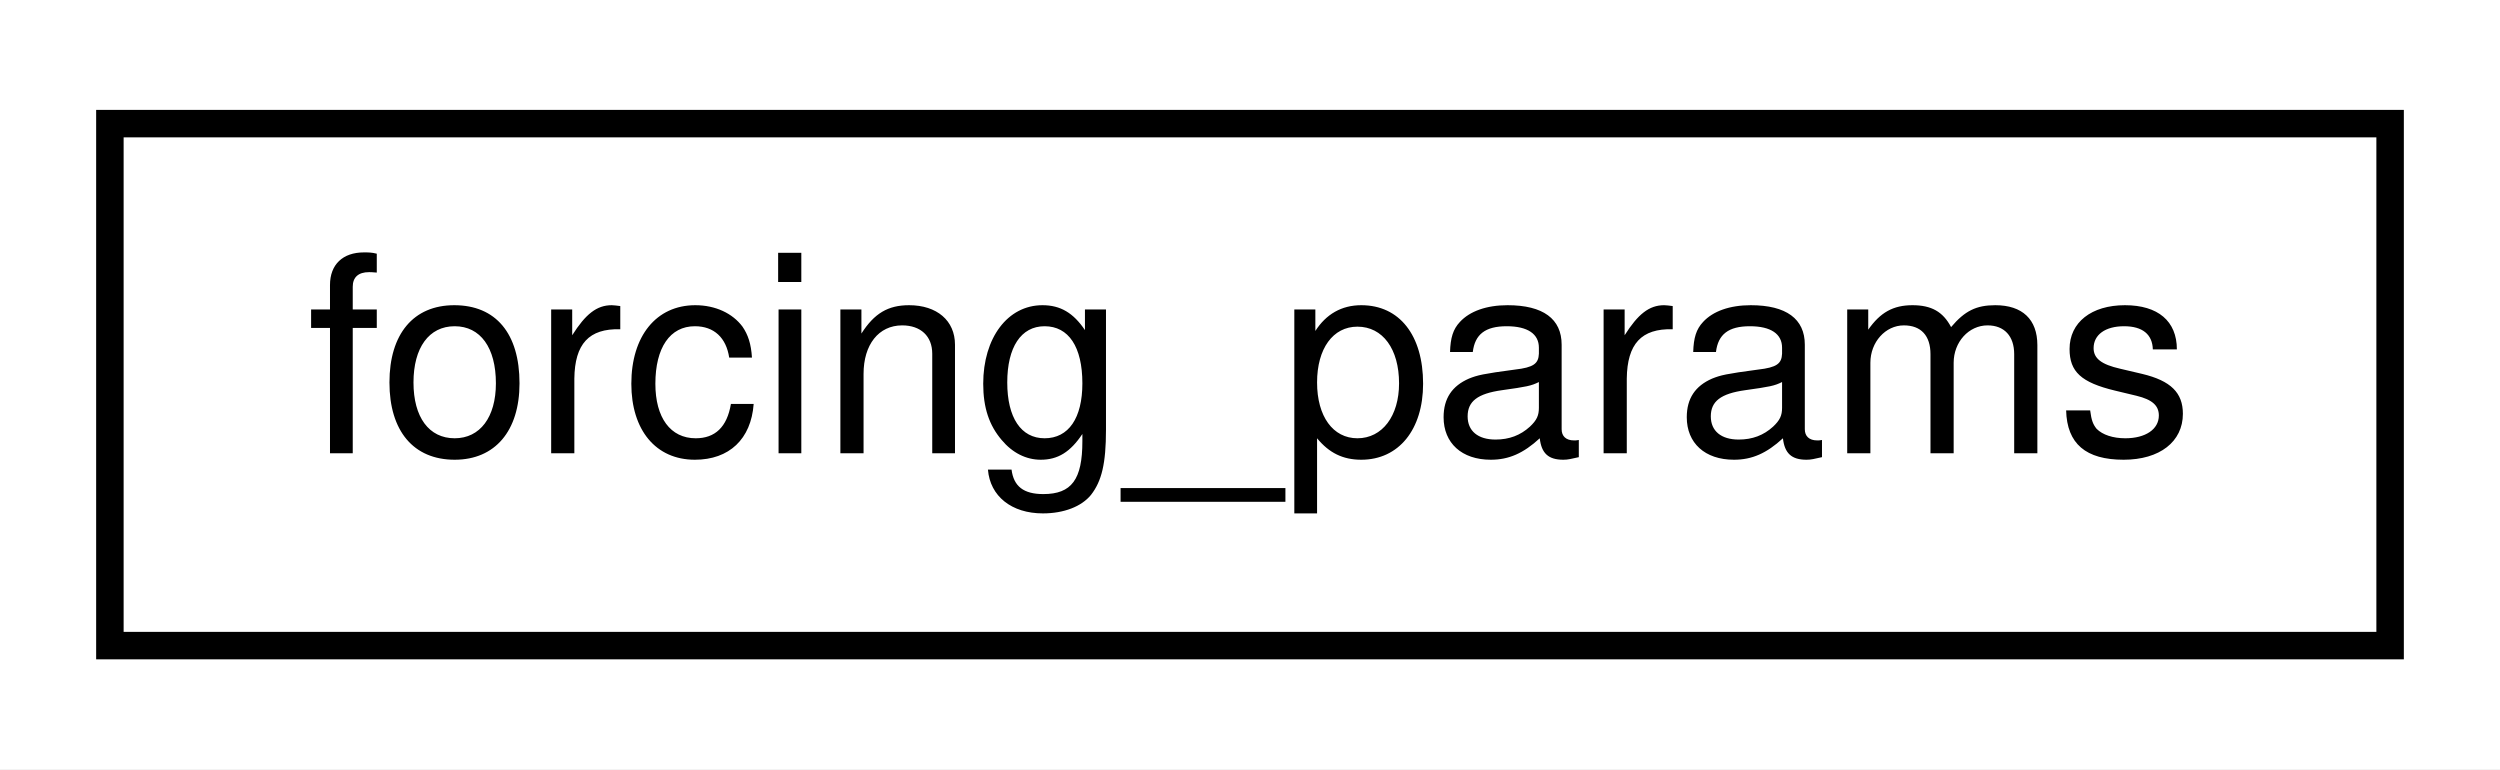
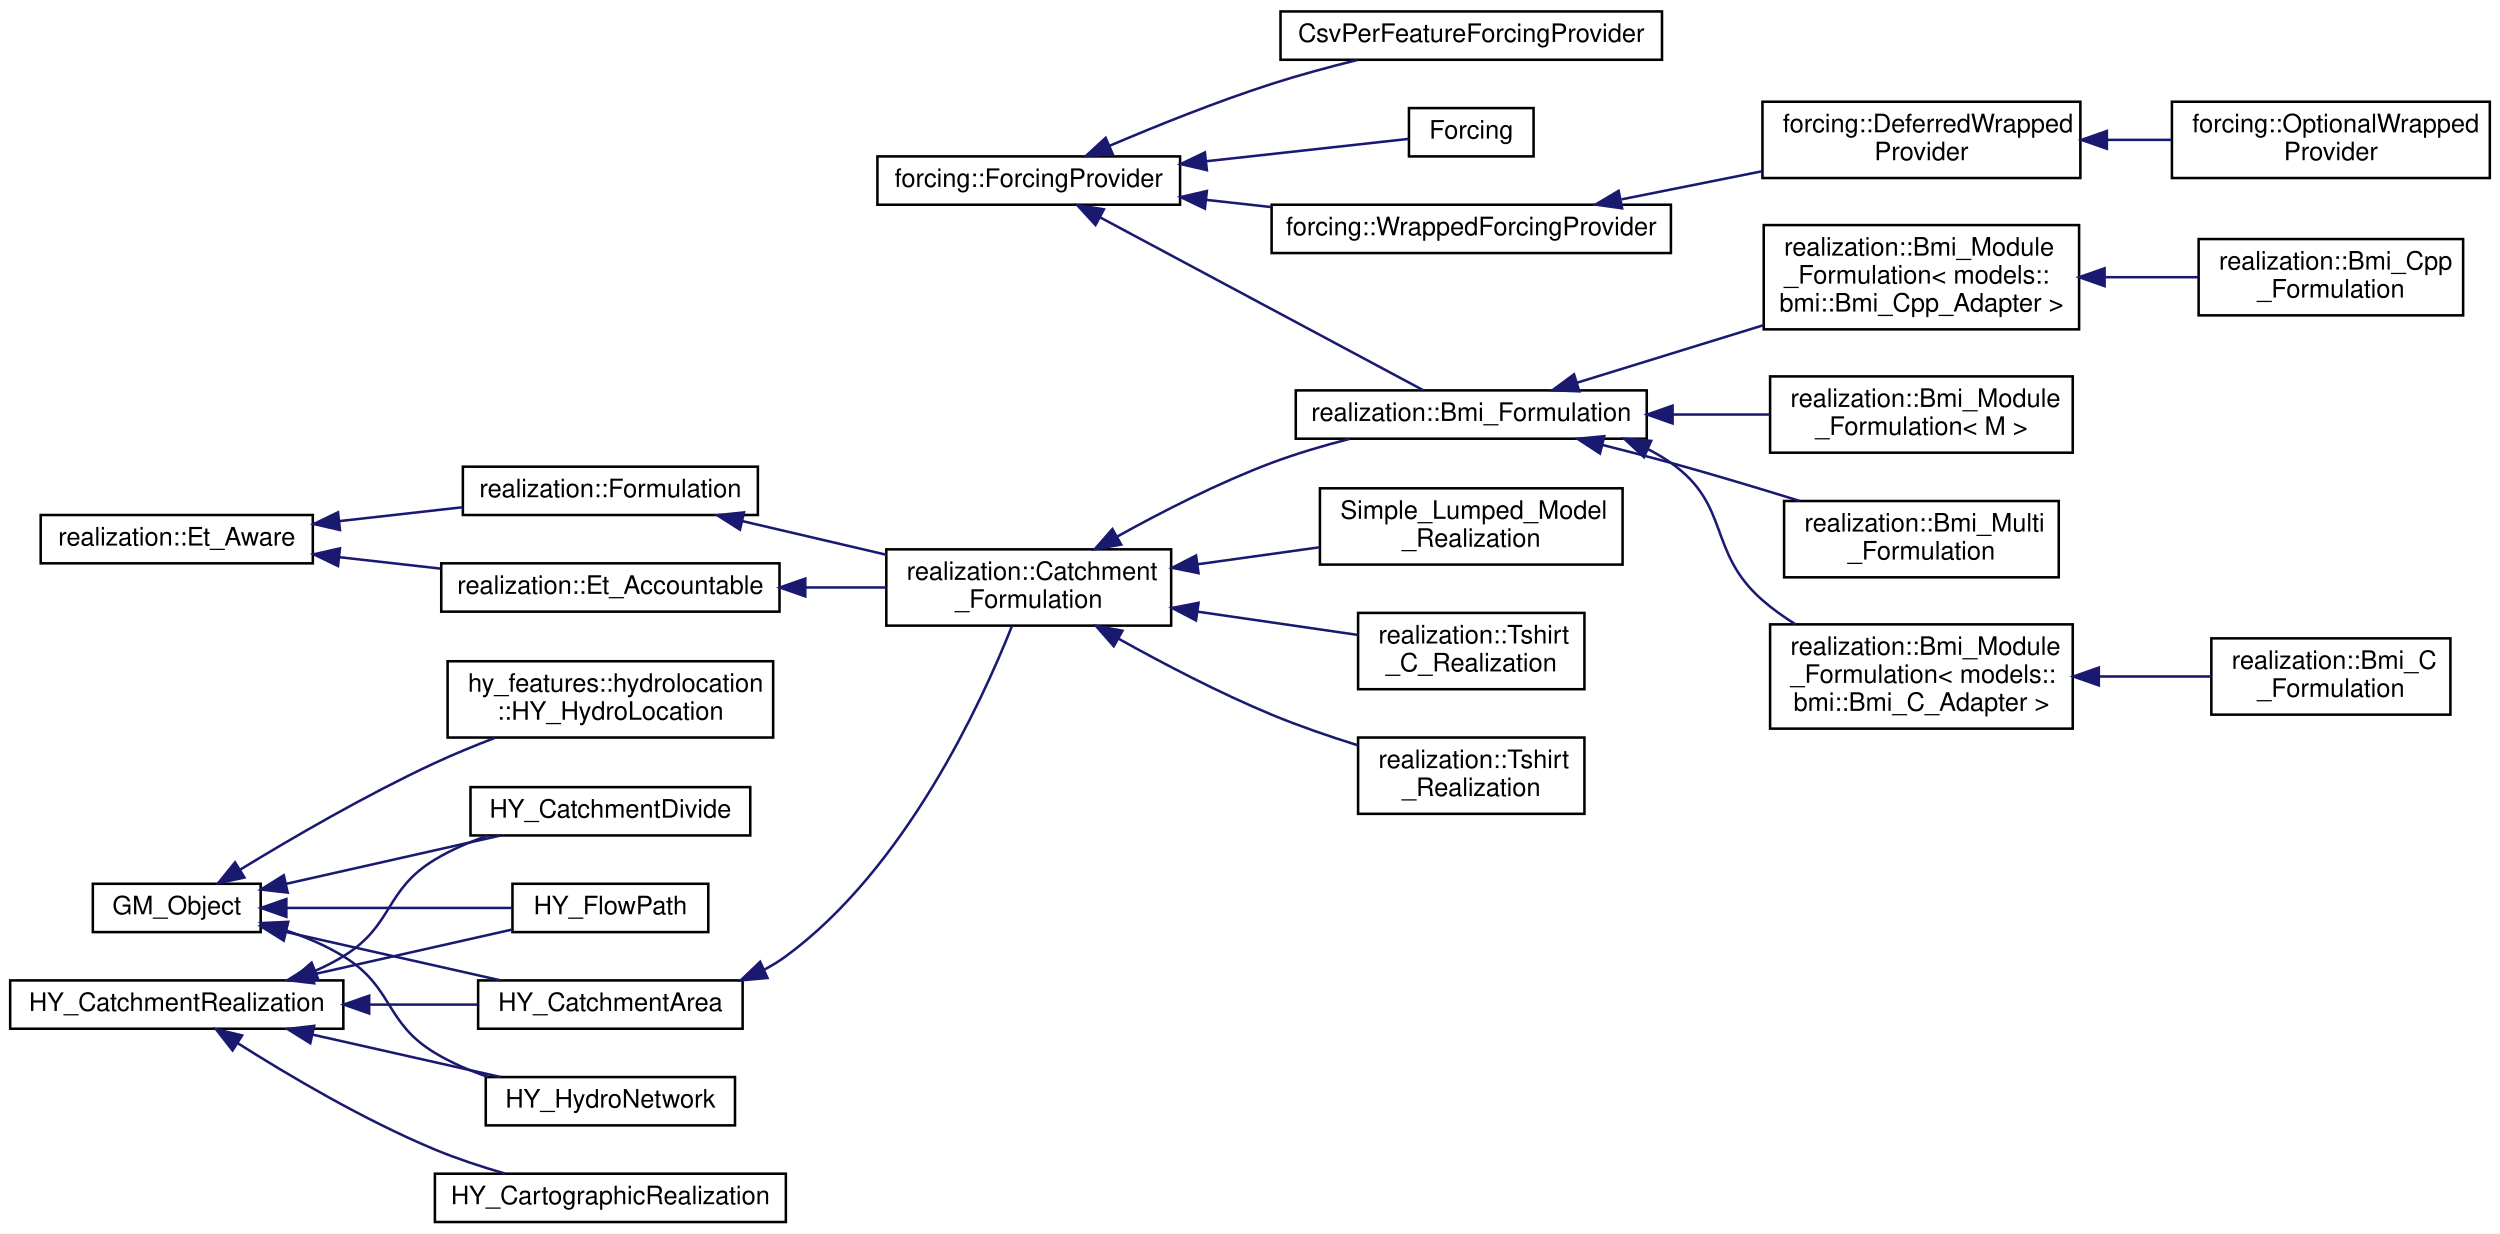
- <svg xmlns="http://www.w3.org/2000/svg" xmlns:xlink="http://www.w3.org/1999/xlink" width="91pt" height="28pt" viewBox="0.00 0.00 91.00 28.00">
-   <g id="graph0" class="graph" transform="scale(1 1) rotate(0) translate(4 24)">
-     <polygon fill="white" stroke="transparent" points="-4,4 -4,-24 87,-24 87,4 -4,4" />
+ <svg xmlns="http://www.w3.org/2000/svg" xmlns:xlink="http://www.w3.org/1999/xlink" width="983pt" height="485pt" viewBox="0.00 0.00 983.00 485.00">
+   <g id="graph0" class="graph" transform="scale(1 1) rotate(0) translate(4 481)">
+     <polygon fill="white" stroke="transparent" points="-4,4 -4,-481 979,-481 979,4 -4,4" />
    <g id="node1" class="node">
      <g id="a_node1">
-         <a xlink:href="structforcing__params.html" target="_top" xlink:title="forcing_params providing configuration information for forcing time period and source.">
-           <polygon fill="white" stroke="black" points="0,-0.5 0,-19.5 83,-19.5 83,-0.5 0,-0.5" />
-           <text text-anchor="middle" x="41.5" y="-7.5" font-family="Helvetica,sans-Serif" font-size="10.00">forcing_params</text>
-         </a>
-       </g>
+         <a xlink:href="classforcing_1_1_forcing_provider.html" target="_top" xlink:title="An abstraction interface for types that provides forcing data.">
+           <polygon fill="white" stroke="black" points="341,-400.5 341,-419.5 460,-419.5 460,-400.5 341,-400.5" />
+           <text text-anchor="middle" x="400.5" y="-407.5" font-family="Helvetica,sans-Serif" font-size="10.00">forcing::ForcingProvider</text>
+         </a>
+       </g>
+     </g>
+     <g id="node2" class="node">
+       <g id="a_node2">
+         <a xlink:href="class_csv_per_feature_forcing_provider.html" target="_top" xlink:title="Forcing class providing time-series precipiation forcing data to the model.">
+           <polygon fill="white" stroke="black" points="499.5,-457.5 499.5,-476.5 649.5,-476.5 649.5,-457.5 499.5,-457.5" />
+           <text text-anchor="middle" x="574.5" y="-464.5" font-family="Helvetica,sans-Serif" font-size="10.00">CsvPerFeatureForcingProvider</text>
+         </a>
+       </g>
+     </g>
+     <g id="edge1" class="edge">
+       <path fill="none" stroke="midnightblue" d="M432.23,-423.65C450.52,-431.44 474.31,-441.02 496,-448 506.81,-451.48 518.65,-454.68 529.75,-457.42" />
+       <polygon fill="midnightblue" stroke="midnightblue" points="433.52,-420.39 422.95,-419.64 430.74,-426.82 433.52,-420.39" />
+     </g>
+     <g id="node3" class="node">
+       <g id="a_node3">
+         <a xlink:href="class_forcing.html" target="_top" xlink:title="Forcing class providing time-series precipiation forcing data to the model.">
+           <polygon fill="white" stroke="black" points="550,-419.5 550,-438.5 599,-438.5 599,-419.5 550,-419.5" />
+           <text text-anchor="middle" x="574.5" y="-426.5" font-family="Helvetica,sans-Serif" font-size="10.00">Forcing</text>
+         </a>
+       </g>
+     </g>
+     <g id="edge2" class="edge">
+       <path fill="none" stroke="midnightblue" d="M470.46,-417.62C498.67,-420.73 529.43,-424.13 549.93,-426.4" />
+       <polygon fill="midnightblue" stroke="midnightblue" points="470.54,-414.1 460.21,-416.49 469.77,-421.06 470.54,-414.1" />
+     </g>
+     <g id="node4" class="node">
+       <g id="a_node4">
+         <a xlink:href="classforcing_1_1_wrapped_forcing_provider.html" target="_top" xlink:title="Simple implementation that basically wraps another instance.">
+           <polygon fill="white" stroke="black" points="496,-381.5 496,-400.5 653,-400.5 653,-381.5 496,-381.5" />
+           <text text-anchor="middle" x="574.5" y="-388.5" font-family="Helvetica,sans-Serif" font-size="10.00">forcing::WrappedForcingProvider</text>
+         </a>
+       </g>
+     </g>
+     <g id="edge3" class="edge">
+       <path fill="none" stroke="midnightblue" d="M470.33,-402.4C478.73,-401.47 487.37,-400.51 495.89,-399.57" />
+       <polygon fill="midnightblue" stroke="midnightblue" points="469.77,-398.94 460.21,-403.51 470.54,-405.9 469.77,-398.94" />
+     </g>
+     <g id="node7" class="node">
+       <g id="a_node7">
+         <a xlink:href="classrealization_1_1_bmi___formulation.html" target="_top" xlink:title="Abstraction of formulation with backing model object(s) that implements the BMI.">
+           <polygon fill="white" stroke="black" points="505.5,-308.5 505.5,-327.5 643.5,-327.5 643.5,-308.5 505.5,-308.5" />
+           <text text-anchor="middle" x="574.5" y="-315.5" font-family="Helvetica,sans-Serif" font-size="10.00">realization::Bmi_Formulation</text>
+         </a>
+       </g>
+     </g>
+     <g id="edge6" class="edge">
+       <path fill="none" stroke="midnightblue" d="M428.44,-395.59C463.94,-376.6 525.42,-343.72 555.66,-327.54" />
+       <polygon fill="midnightblue" stroke="midnightblue" points="426.75,-392.53 419.58,-400.33 430.05,-398.7 426.75,-392.53" />
+     </g>
+     <g id="node5" class="node">
+       <g id="a_node5">
+         <a xlink:href="classforcing_1_1_deferred_wrapped_provider.html" target="_top" xlink:title="A specialized @WrappedForcingProvider that is created without first knowing the backing source it wra...">
+           <polygon fill="white" stroke="black" points="689,-411 689,-441 814,-441 814,-411 689,-411" />
+           <text text-anchor="start" x="697" y="-429" font-family="Helvetica,sans-Serif" font-size="10.00">forcing::DeferredWrapped</text>
+           <text text-anchor="middle" x="751.5" y="-418" font-family="Helvetica,sans-Serif" font-size="10.00">Provider</text>
+         </a>
+       </g>
+     </g>
+     <g id="edge4" class="edge">
+       <path fill="none" stroke="midnightblue" d="M633.55,-402.61C651.32,-406.16 670.93,-410.09 688.92,-413.68" />
+       <polygon fill="midnightblue" stroke="midnightblue" points="633.81,-399.09 623.32,-400.56 632.44,-405.96 633.81,-399.09" />
+     </g>
+     <g id="node6" class="node">
+       <g id="a_node6">
+         <a xlink:href="classforcing_1_1_optional_wrapped_provider.html" target="_top" xlink:title="Extension of DeferredWrappedProvider, where default values can be used instead of a backing provider.">
+           <polygon fill="white" stroke="black" points="850,-411 850,-441 975,-441 975,-411 850,-411" />
+           <text text-anchor="start" x="858" y="-429" font-family="Helvetica,sans-Serif" font-size="10.00">forcing::OptionalWrapped</text>
+           <text text-anchor="middle" x="912.5" y="-418" font-family="Helvetica,sans-Serif" font-size="10.00">Provider</text>
+         </a>
+       </g>
+     </g>
+     <g id="edge5" class="edge">
+       <path fill="none" stroke="midnightblue" d="M824.59,-426C832.99,-426 841.5,-426 849.74,-426" />
+       <polygon fill="midnightblue" stroke="midnightblue" points="824.43,-422.5 814.43,-426 824.43,-429.5 824.43,-422.5" />
+     </g>
+     <g id="node8" class="node">
+       <g id="a_node8">
+         <a xlink:href="classrealization_1_1_bmi___module___formulation.html" target="_top" xlink:title=" ">
+           <polygon fill="white" stroke="black" points="692,-194.5 692,-235.5 811,-235.5 811,-194.5 692,-194.5" />
+           <text text-anchor="start" x="700" y="-223.5" font-family="Helvetica,sans-Serif" font-size="10.00">realization::Bmi_Module</text>
+           <text text-anchor="start" x="700" y="-212.5" font-family="Helvetica,sans-Serif" font-size="10.00">_Formulation&lt; models::</text>
+           <text text-anchor="middle" x="751.5" y="-201.5" font-family="Helvetica,sans-Serif" font-size="10.00">bmi::Bmi_C_Adapter &gt;</text>
+         </a>
+       </g>
+     </g>
+     <g id="edge7" class="edge">
+       <path fill="none" stroke="midnightblue" d="M643.9,-304.42C647.08,-302.81 650.13,-301.01 653,-299 676.62,-282.44 667.28,-263.98 689,-245 692.94,-241.56 697.33,-238.42 701.92,-235.57" />
+       <polygon fill="midnightblue" stroke="midnightblue" points="642.42,-301.24 634.67,-308.47 645.23,-307.65 642.42,-301.24" />
+     </g>
+     <g id="node10" class="node">
+       <g id="a_node10">
+         <a xlink:href="classrealization_1_1_bmi___module___formulation.html" target="_top" xlink:title=" ">
+           <polygon fill="white" stroke="black" points="689.5,-351.5 689.5,-392.5 813.5,-392.5 813.5,-351.5 689.5,-351.5" />
+           <text text-anchor="start" x="697.5" y="-380.5" font-family="Helvetica,sans-Serif" font-size="10.00">realization::Bmi_Module</text>
+           <text text-anchor="start" x="697.5" y="-369.5" font-family="Helvetica,sans-Serif" font-size="10.00">_Formulation&lt; models::</text>
+           <text text-anchor="middle" x="751.5" y="-358.5" font-family="Helvetica,sans-Serif" font-size="10.00">bmi::Bmi_Cpp_Adapter &gt;</text>
+         </a>
+       </g>
+     </g>
+     <g id="edge9" class="edge">
+       <path fill="none" stroke="midnightblue" d="M615.98,-330.49C637.79,-337.22 665.15,-345.66 689.48,-353.17" />
+       <polygon fill="midnightblue" stroke="midnightblue" points="616.97,-327.13 606.38,-327.53 614.91,-333.82 616.97,-327.13" />
+     </g>
+     <g id="node12" class="node">
+       <g id="a_node12">
+         <a xlink:href="classrealization_1_1_bmi___module___formulation.html" target="_top" xlink:title="Abstraction of a formulation with a single backing model object that implements the BMI.">
+           <polygon fill="white" stroke="black" points="692,-303 692,-333 811,-333 811,-303 692,-303" />
+           <text text-anchor="start" x="700" y="-321" font-family="Helvetica,sans-Serif" font-size="10.00">realization::Bmi_Module</text>
+           <text text-anchor="middle" x="751.5" y="-310" font-family="Helvetica,sans-Serif" font-size="10.00">_Formulation&lt; M &gt;</text>
+         </a>
+       </g>
+     </g>
+     <g id="edge11" class="edge">
+       <path fill="none" stroke="midnightblue" d="M653.84,-318C666.63,-318 679.69,-318 691.9,-318" />
+       <polygon fill="midnightblue" stroke="midnightblue" points="653.66,-314.5 643.66,-318 653.66,-321.5 653.66,-314.5" />
+     </g>
+     <g id="node13" class="node">
+       <g id="a_node13">
+         <a xlink:href="classrealization_1_1_bmi___multi___formulation.html" target="_top" xlink:title="Abstraction of a formulation with multiple backing model object that implements the BMI.">
+           <polygon fill="white" stroke="black" points="697.5,-254 697.5,-284 805.5,-284 805.5,-254 697.5,-254" />
+           <text text-anchor="start" x="705.5" y="-272" font-family="Helvetica,sans-Serif" font-size="10.00">realization::Bmi_Multi</text>
+           <text text-anchor="middle" x="751.5" y="-261" font-family="Helvetica,sans-Serif" font-size="10.00">_Formulation</text>
+         </a>
+       </g>
+     </g>
+     <g id="edge12" class="edge">
+       <path fill="none" stroke="midnightblue" d="M626.19,-306.02C635.15,-303.78 644.37,-301.38 653,-299 669.56,-294.43 687.57,-289.01 703.55,-284.05" />
+       <polygon fill="midnightblue" stroke="midnightblue" points="625.11,-302.68 616.24,-308.48 626.79,-309.48 625.11,-302.68" />
+     </g>
+     <g id="node9" class="node">
+       <g id="a_node9">
+         <a xlink:href="classrealization_1_1_bmi___c___formulation.html" target="_top" xlink:title=" ">
+           <polygon fill="white" stroke="black" points="865.5,-200 865.5,-230 959.5,-230 959.5,-200 865.5,-200" />
+           <text text-anchor="start" x="873.5" y="-218" font-family="Helvetica,sans-Serif" font-size="10.00">realization::Bmi_C</text>
+           <text text-anchor="middle" x="912.5" y="-207" font-family="Helvetica,sans-Serif" font-size="10.00">_Formulation</text>
+         </a>
+       </g>
+     </g>
+     <g id="edge8" class="edge">
+       <path fill="none" stroke="midnightblue" d="M821.44,-215C836.3,-215 851.67,-215 865.41,-215" />
+       <polygon fill="midnightblue" stroke="midnightblue" points="821.25,-211.5 811.25,-215 821.25,-218.5 821.25,-211.5" />
+     </g>
+     <g id="node11" class="node">
+       <g id="a_node11">
+         <a xlink:href="classrealization_1_1_bmi___cpp___formulation.html" target="_top" xlink:title="Encapsulates a bmi::Bmi model in C++ such that it can be loaded as a formulation, as such also so tha...">
+           <polygon fill="white" stroke="black" points="860.5,-357 860.5,-387 964.5,-387 964.5,-357 860.5,-357" />
+           <text text-anchor="start" x="868.5" y="-375" font-family="Helvetica,sans-Serif" font-size="10.00">realization::Bmi_Cpp</text>
+           <text text-anchor="middle" x="912.5" y="-364" font-family="Helvetica,sans-Serif" font-size="10.00">_Formulation</text>
+         </a>
+       </g>
+     </g>
+     <g id="edge10" class="edge">
+       <path fill="none" stroke="midnightblue" d="M823.81,-372C836.16,-372 848.78,-372 860.46,-372" />
+       <polygon fill="midnightblue" stroke="midnightblue" points="823.52,-368.5 813.52,-372 823.52,-375.5 823.52,-368.5" />
+     </g>
+     <g id="node14" class="node">
+       <g id="a_node14">
+         <a xlink:href="class_g_m___object.html" target="_top" xlink:title=" ">
+           <polygon fill="white" stroke="black" points="32.5,-114.5 32.5,-133.5 98.5,-133.5 98.5,-114.5 32.5,-114.5" />
+           <text text-anchor="middle" x="65.5" y="-121.5" font-family="Helvetica,sans-Serif" font-size="10.00">GM_Object</text>
+         </a>
+       </g>
+     </g>
+     <g id="node15" class="node">
+       <g id="a_node15">
+         <a xlink:href="class_h_y___catchment_area.html" target="_top" xlink:title=" ">
+           <polygon fill="white" stroke="black" points="184,-76.5 184,-95.5 288,-95.5 288,-76.5 184,-76.5" />
+           <text text-anchor="middle" x="236" y="-83.5" font-family="Helvetica,sans-Serif" font-size="10.00">HY_CatchmentArea</text>
+         </a>
+       </g>
+     </g>
+     <g id="edge13" class="edge">
+       <path fill="none" stroke="midnightblue" d="M108.43,-114.54C134.18,-108.74 167.04,-101.33 192.83,-95.51" />
+       <polygon fill="midnightblue" stroke="midnightblue" points="107.58,-111.15 98.59,-116.76 109.12,-117.98 107.58,-111.15" />
+     </g>
+     <g id="node20" class="node">
+       <g id="a_node20">
+         <a xlink:href="class_h_y___catchment_divide.html" target="_top" xlink:title=" ">
+           <polygon fill="white" stroke="black" points="181,-152.5 181,-171.5 291,-171.5 291,-152.5 181,-152.5" />
+           <text text-anchor="middle" x="236" y="-159.5" font-family="Helvetica,sans-Serif" font-size="10.00">HY_CatchmentDivide</text>
+         </a>
+       </g>
+     </g>
+     <g id="edge19" class="edge">
+       <path fill="none" stroke="midnightblue" d="M108.43,-133.46C134.18,-139.26 167.04,-146.67 192.83,-152.49" />
+       <polygon fill="midnightblue" stroke="midnightblue" points="109.12,-130.02 98.59,-131.24 107.58,-136.85 109.12,-130.02" />
+     </g>
+     <g id="node21" class="node">
+       <g id="a_node21">
+         <a xlink:href="class_h_y___flow_path.html" target="_top" xlink:title=" ">
+           <polygon fill="white" stroke="black" points="197.5,-114.5 197.5,-133.5 274.5,-133.5 274.5,-114.5 197.5,-114.5" />
+           <text text-anchor="middle" x="236" y="-121.5" font-family="Helvetica,sans-Serif" font-size="10.00">HY_FlowPath</text>
+         </a>
+       </g>
+     </g>
+     <g id="edge20" class="edge">
+       <path fill="none" stroke="midnightblue" d="M108.62,-124C135.9,-124 171.11,-124 197.44,-124" />
+       <polygon fill="midnightblue" stroke="midnightblue" points="108.59,-120.5 98.59,-124 108.59,-127.5 108.59,-120.5" />
+     </g>
+     <g id="node22" class="node">
+       <g id="a_node22">
+         <a xlink:href="class_h_y___hydro_network.html" target="_top" xlink:title=" ">
+           <polygon fill="white" stroke="black" points="187,-38.5 187,-57.5 285,-57.5 285,-38.5 187,-38.5" />
+           <text text-anchor="middle" x="236" y="-45.5" font-family="Helvetica,sans-Serif" font-size="10.00">HY_HydroNetwork</text>
+         </a>
+       </g>
+     </g>
+     <g id="edge21" class="edge">
+       <path fill="none" stroke="midnightblue" d="M108.5,-115.12C116.3,-112.52 124.14,-109.2 131,-105 150.84,-92.85 147.08,-79.01 167,-67 173.4,-63.14 180.62,-60.04 187.89,-57.56" />
+       <polygon fill="midnightblue" stroke="midnightblue" points="107.31,-111.82 98.73,-118.05 109.31,-118.53 107.31,-111.82" />
+     </g>
+     <g id="node23" class="node">
+       <g id="a_node23">
+         <a xlink:href="classhy__features_1_1hydrolocation_1_1_h_y___hydro_location.html" target="_top" xlink:title=" ">
+           <polygon fill="white" stroke="black" points="172,-191 172,-221 300,-221 300,-191 172,-191" />
+           <text text-anchor="start" x="180" y="-209" font-family="Helvetica,sans-Serif" font-size="10.00">hy_features::hydrolocation</text>
+           <text text-anchor="middle" x="236" y="-198" font-family="Helvetica,sans-Serif" font-size="10.00">::HY_HydroLocation</text>
+         </a>
+       </g>
+     </g>
+     <g id="edge22" class="edge">
+       <path fill="none" stroke="midnightblue" d="M90.49,-139.09C110.49,-151.3 139.98,-168.47 167,-181 174.53,-184.49 182.7,-187.84 190.67,-190.9" />
+       <polygon fill="midnightblue" stroke="midnightblue" points="92.1,-135.97 81.75,-133.7 88.42,-141.92 92.1,-135.97" />
+     </g>
+     <g id="node16" class="node">
+       <g id="a_node16">
+         <a xlink:href="classrealization_1_1_catchment___formulation.html" target="_top" xlink:title=" ">
+           <polygon fill="white" stroke="black" points="344.5,-235 344.5,-265 456.5,-265 456.5,-235 344.5,-235" />
+           <text text-anchor="start" x="352.5" y="-253" font-family="Helvetica,sans-Serif" font-size="10.00">realization::Catchment</text>
+           <text text-anchor="middle" x="400.5" y="-242" font-family="Helvetica,sans-Serif" font-size="10.00">_Formulation</text>
+         </a>
+       </g>
+     </g>
+     <g id="edge14" class="edge">
+       <path fill="none" stroke="midnightblue" d="M296.48,-99.71C299.47,-101.29 302.33,-103.04 305,-105 352,-139.48 382.04,-204.97 393.83,-234.67" />
+       <polygon fill="midnightblue" stroke="midnightblue" points="297.78,-96.46 287.23,-95.51 294.89,-102.83 297.78,-96.46" />
+     </g>
+     <g id="edge16" class="edge">
+       <path fill="none" stroke="midnightblue" d="M435.19,-269.97C452.84,-279.77 475.08,-291.14 496,-299 505.73,-302.65 516.41,-305.8 526.64,-308.42" />
+       <polygon fill="midnightblue" stroke="midnightblue" points="436.84,-266.88 426.41,-265.01 433.4,-272.97 436.84,-266.88" />
+     </g>
+     <g id="node17" class="node">
+       <g id="a_node17">
+         <a xlink:href="class_simple___lumped___model___realization.html" target="_top" xlink:title=" ">
+           <polygon fill="white" stroke="black" points="515,-259 515,-289 634,-289 634,-259 515,-259" />
+           <text text-anchor="start" x="523" y="-277" font-family="Helvetica,sans-Serif" font-size="10.00">Simple_Lumped_Model</text>
+           <text text-anchor="middle" x="574.5" y="-266" font-family="Helvetica,sans-Serif" font-size="10.00">_Realization</text>
+         </a>
+       </g>
+     </g>
+     <g id="edge15" class="edge">
+       <path fill="none" stroke="midnightblue" d="M467.06,-259.15C482.82,-261.35 499.56,-263.68 514.97,-265.83" />
+       <polygon fill="midnightblue" stroke="midnightblue" points="467.26,-255.64 456.87,-257.73 466.29,-262.57 467.26,-255.64" />
+     </g>
+     <g id="node18" class="node">
+       <g id="a_node18">
+         <a xlink:href="classrealization_1_1_tshirt___c___realization.html" target="_top" xlink:title=" ">
+           <polygon fill="white" stroke="black" points="530,-210 530,-240 619,-240 619,-210 530,-210" />
+           <text text-anchor="start" x="538" y="-228" font-family="Helvetica,sans-Serif" font-size="10.00">realization::Tshirt</text>
+           <text text-anchor="middle" x="574.5" y="-217" font-family="Helvetica,sans-Serif" font-size="10.00">_C_Realization</text>
+         </a>
+       </g>
+     </g>
+     <g id="edge17" class="edge">
+       <path fill="none" stroke="midnightblue" d="M467.04,-240.47C488.09,-237.41 510.88,-234.1 529.96,-231.33" />
+       <polygon fill="midnightblue" stroke="midnightblue" points="466.26,-237.05 456.87,-241.95 467.27,-243.98 466.26,-237.05" />
+     </g>
+     <g id="node19" class="node">
+       <g id="a_node19">
+         <a xlink:href="classrealization_1_1_tshirt___realization.html" target="_top" xlink:title=" ">
+           <polygon fill="white" stroke="black" points="530,-161 530,-191 619,-191 619,-161 530,-161" />
+           <text text-anchor="start" x="538" y="-179" font-family="Helvetica,sans-Serif" font-size="10.00">realization::Tshirt</text>
+           <text text-anchor="middle" x="574.5" y="-168" font-family="Helvetica,sans-Serif" font-size="10.00">_Realization</text>
+         </a>
+       </g>
+     </g>
+     <g id="edge18" class="edge">
+       <path fill="none" stroke="midnightblue" d="M435.73,-229.91C453.35,-220.07 475.42,-208.54 496,-200 506.8,-195.52 518.74,-191.42 529.95,-187.93" />
+       <polygon fill="midnightblue" stroke="midnightblue" points="433.93,-226.9 426.94,-234.87 437.37,-233 433.93,-226.9" />
+     </g>
+     <g id="node24" class="node">
+       <g id="a_node24">
+         <a xlink:href="class_h_y___catchment_realization.html" target="_top" xlink:title=" ">
+           <polygon fill="white" stroke="black" points="0,-76.5 0,-95.5 131,-95.5 131,-76.5 0,-76.5" />
+           <text text-anchor="middle" x="65.5" y="-83.5" font-family="Helvetica,sans-Serif" font-size="10.00">HY_CatchmentRealization</text>
+         </a>
+       </g>
+     </g>
+     <g id="edge24" class="edge">
+       <path fill="none" stroke="midnightblue" d="M141.5,-86C155.81,-86 170.49,-86 183.84,-86" />
+       <polygon fill="midnightblue" stroke="midnightblue" points="141.16,-82.5 131.16,-86 141.16,-89.5 141.16,-82.5" />
+     </g>
+     <g id="edge25" class="edge">
+       <path fill="none" stroke="midnightblue" d="M120.1,-99.34C123.9,-101.02 127.57,-102.9 131,-105 150.84,-117.15 147.08,-130.99 167,-143 173.4,-146.86 180.62,-149.96 187.89,-152.44" />
+       <polygon fill="midnightblue" stroke="midnightblue" points="121.1,-95.97 110.51,-95.57 118.53,-102.48 121.1,-95.97" />
+     </g>
+     <g id="edge26" class="edge">
+       <path fill="none" stroke="midnightblue" d="M118.88,-97.81C144.29,-103.54 174.25,-110.3 197.38,-115.51" />
+       <polygon fill="midnightblue" stroke="midnightblue" points="119.54,-94.37 109.02,-95.59 118,-101.2 119.54,-94.37" />
+     </g>
+     <g id="edge27" class="edge">
+       <path fill="none" stroke="midnightblue" d="M118.93,-74.18C142.69,-68.82 170.4,-62.57 192.79,-57.52" />
+       <polygon fill="midnightblue" stroke="midnightblue" points="118,-70.8 109.02,-76.41 119.54,-77.63 118,-70.8" />
+     </g>
+     <g id="node25" class="node">
+       <g id="a_node25">
+         <a xlink:href="class_h_y___cartographic_realization.html" target="_top" xlink:title=" ">
+           <polygon fill="white" stroke="black" points="167,-0.5 167,-19.5 305,-19.5 305,-0.5 167,-0.5" />
+           <text text-anchor="middle" x="236" y="-7.5" font-family="Helvetica,sans-Serif" font-size="10.00">HY_CartographicRealization</text>
+         </a>
+       </g>
+     </g>
+     <g id="edge23" class="edge">
+       <path fill="none" stroke="midnightblue" d="M89.55,-70.77C109.41,-58.19 139.18,-40.57 167,-29 175.71,-25.38 185.34,-22.21 194.54,-19.56" />
+       <polygon fill="midnightblue" stroke="midnightblue" points="87.43,-67.98 80.91,-76.33 91.21,-73.86 87.43,-67.98" />
+     </g>
+     <g id="node26" class="node">
+       <g id="a_node26">
+         <a xlink:href="classrealization_1_1_et___aware.html" target="_top" xlink:title="Interface for type that is aware of parameters for evapotranspiration in certain calculations,...">
+           <polygon fill="white" stroke="black" points="12,-259.5 12,-278.5 119,-278.5 119,-259.5 12,-259.5" />
+           <text text-anchor="middle" x="65.5" y="-266.5" font-family="Helvetica,sans-Serif" font-size="10.00">realization::Et_Aware</text>
+         </a>
+       </g>
+     </g>
+     <g id="node27" class="node">
+       <g id="a_node27">
+         <a xlink:href="classrealization_1_1_et___accountable.html" target="_top" xlink:title="Interface for type that is able to account for evapotranspiration in certain calculations,...">
+           <polygon fill="white" stroke="black" points="169.5,-240.5 169.5,-259.5 302.5,-259.5 302.5,-240.5 169.5,-240.5" />
+           <text text-anchor="middle" x="236" y="-247.5" font-family="Helvetica,sans-Serif" font-size="10.00">realization::Et_Accountable</text>
+         </a>
+       </g>
+     </g>
+     <g id="edge28" class="edge">
+       <path fill="none" stroke="midnightblue" d="M129.57,-261.89C142.54,-260.43 156.23,-258.88 169.28,-257.41" />
+       <polygon fill="midnightblue" stroke="midnightblue" points="128.9,-258.44 119.35,-263.04 129.68,-265.4 128.9,-258.44" />
+     </g>
+     <g id="node28" class="node">
+       <g id="a_node28">
+         <a xlink:href="classrealization_1_1_formulation.html" target="_top" xlink:title=" ">
+           <polygon fill="white" stroke="black" points="178,-278.5 178,-297.5 294,-297.5 294,-278.5 178,-278.5" />
+           <text text-anchor="middle" x="236" y="-285.5" font-family="Helvetica,sans-Serif" font-size="10.00">realization::Formulation</text>
+         </a>
+       </g>
+     </g>
+     <g id="edge30" class="edge">
+       <path fill="none" stroke="midnightblue" d="M129.6,-276.12C145.47,-277.9 162.4,-279.81 177.95,-281.57" />
+       <polygon fill="midnightblue" stroke="midnightblue" points="129.68,-272.6 119.35,-274.96 128.9,-279.56 129.68,-272.6" />
+     </g>
+     <g id="edge29" class="edge">
+       <path fill="none" stroke="midnightblue" d="M312.76,-250C323.4,-250 334.16,-250 344.31,-250" />
+       <polygon fill="midnightblue" stroke="midnightblue" points="312.63,-246.5 302.63,-250 312.63,-253.5 312.63,-246.5" />
+     </g>
+     <g id="edge31" class="edge">
+       <path fill="none" stroke="midnightblue" d="M287.98,-276.08C305.91,-271.89 326.13,-267.16 344.39,-262.89" />
+       <polygon fill="midnightblue" stroke="midnightblue" points="286.95,-272.73 278.01,-278.41 288.54,-279.54 286.95,-272.73" />
    </g>
  </g>
</svg>
